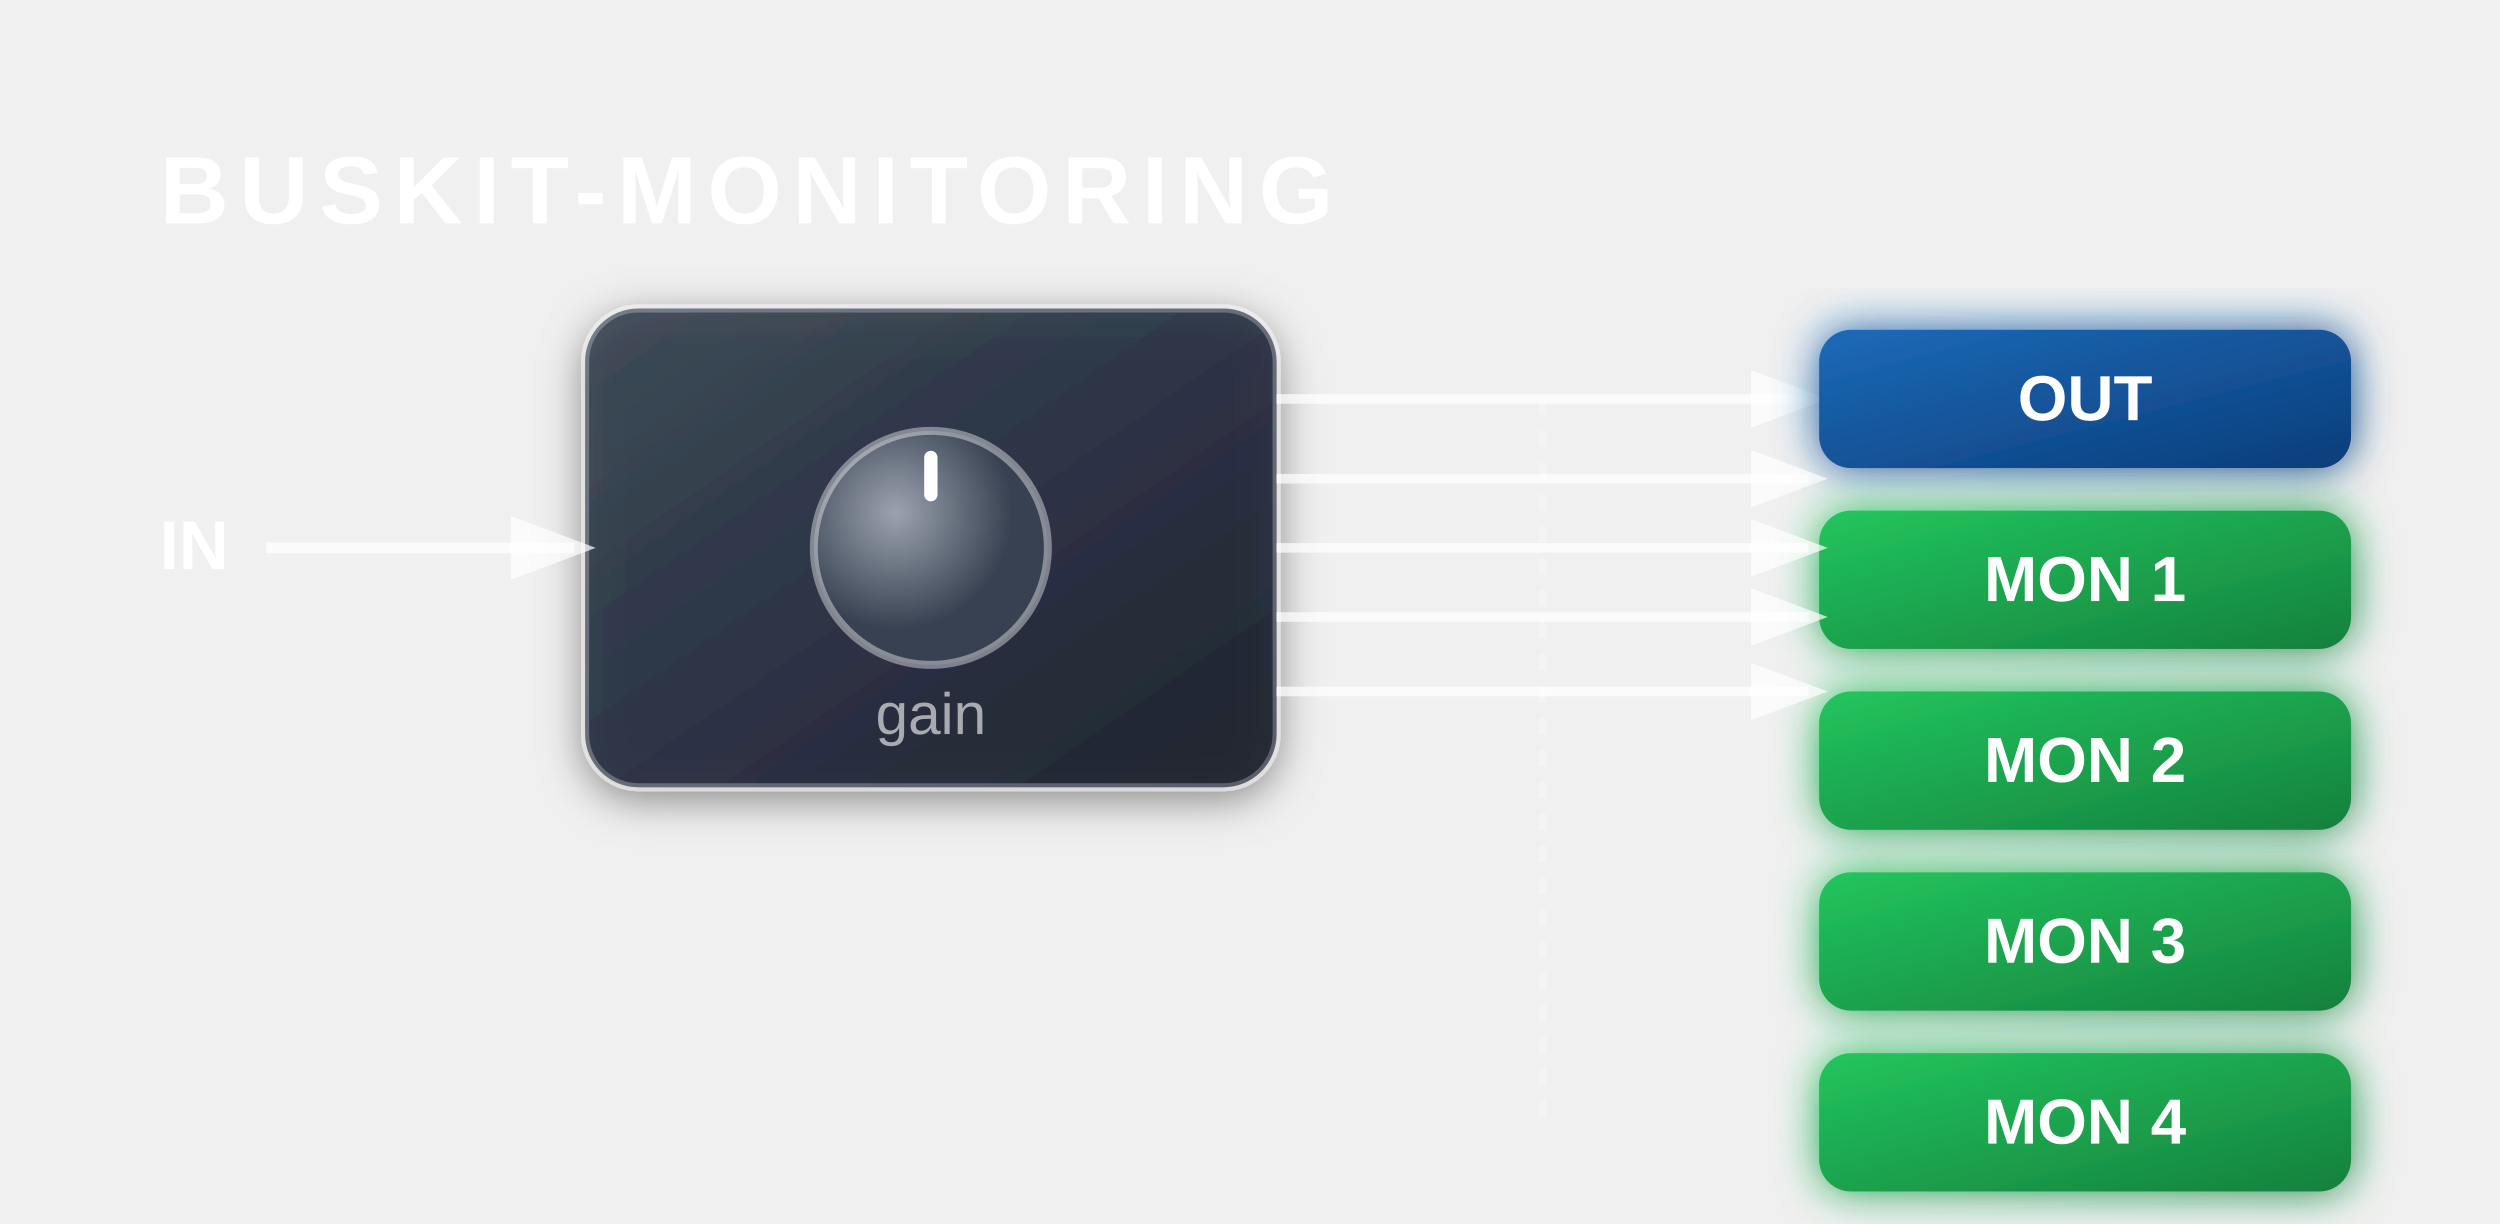
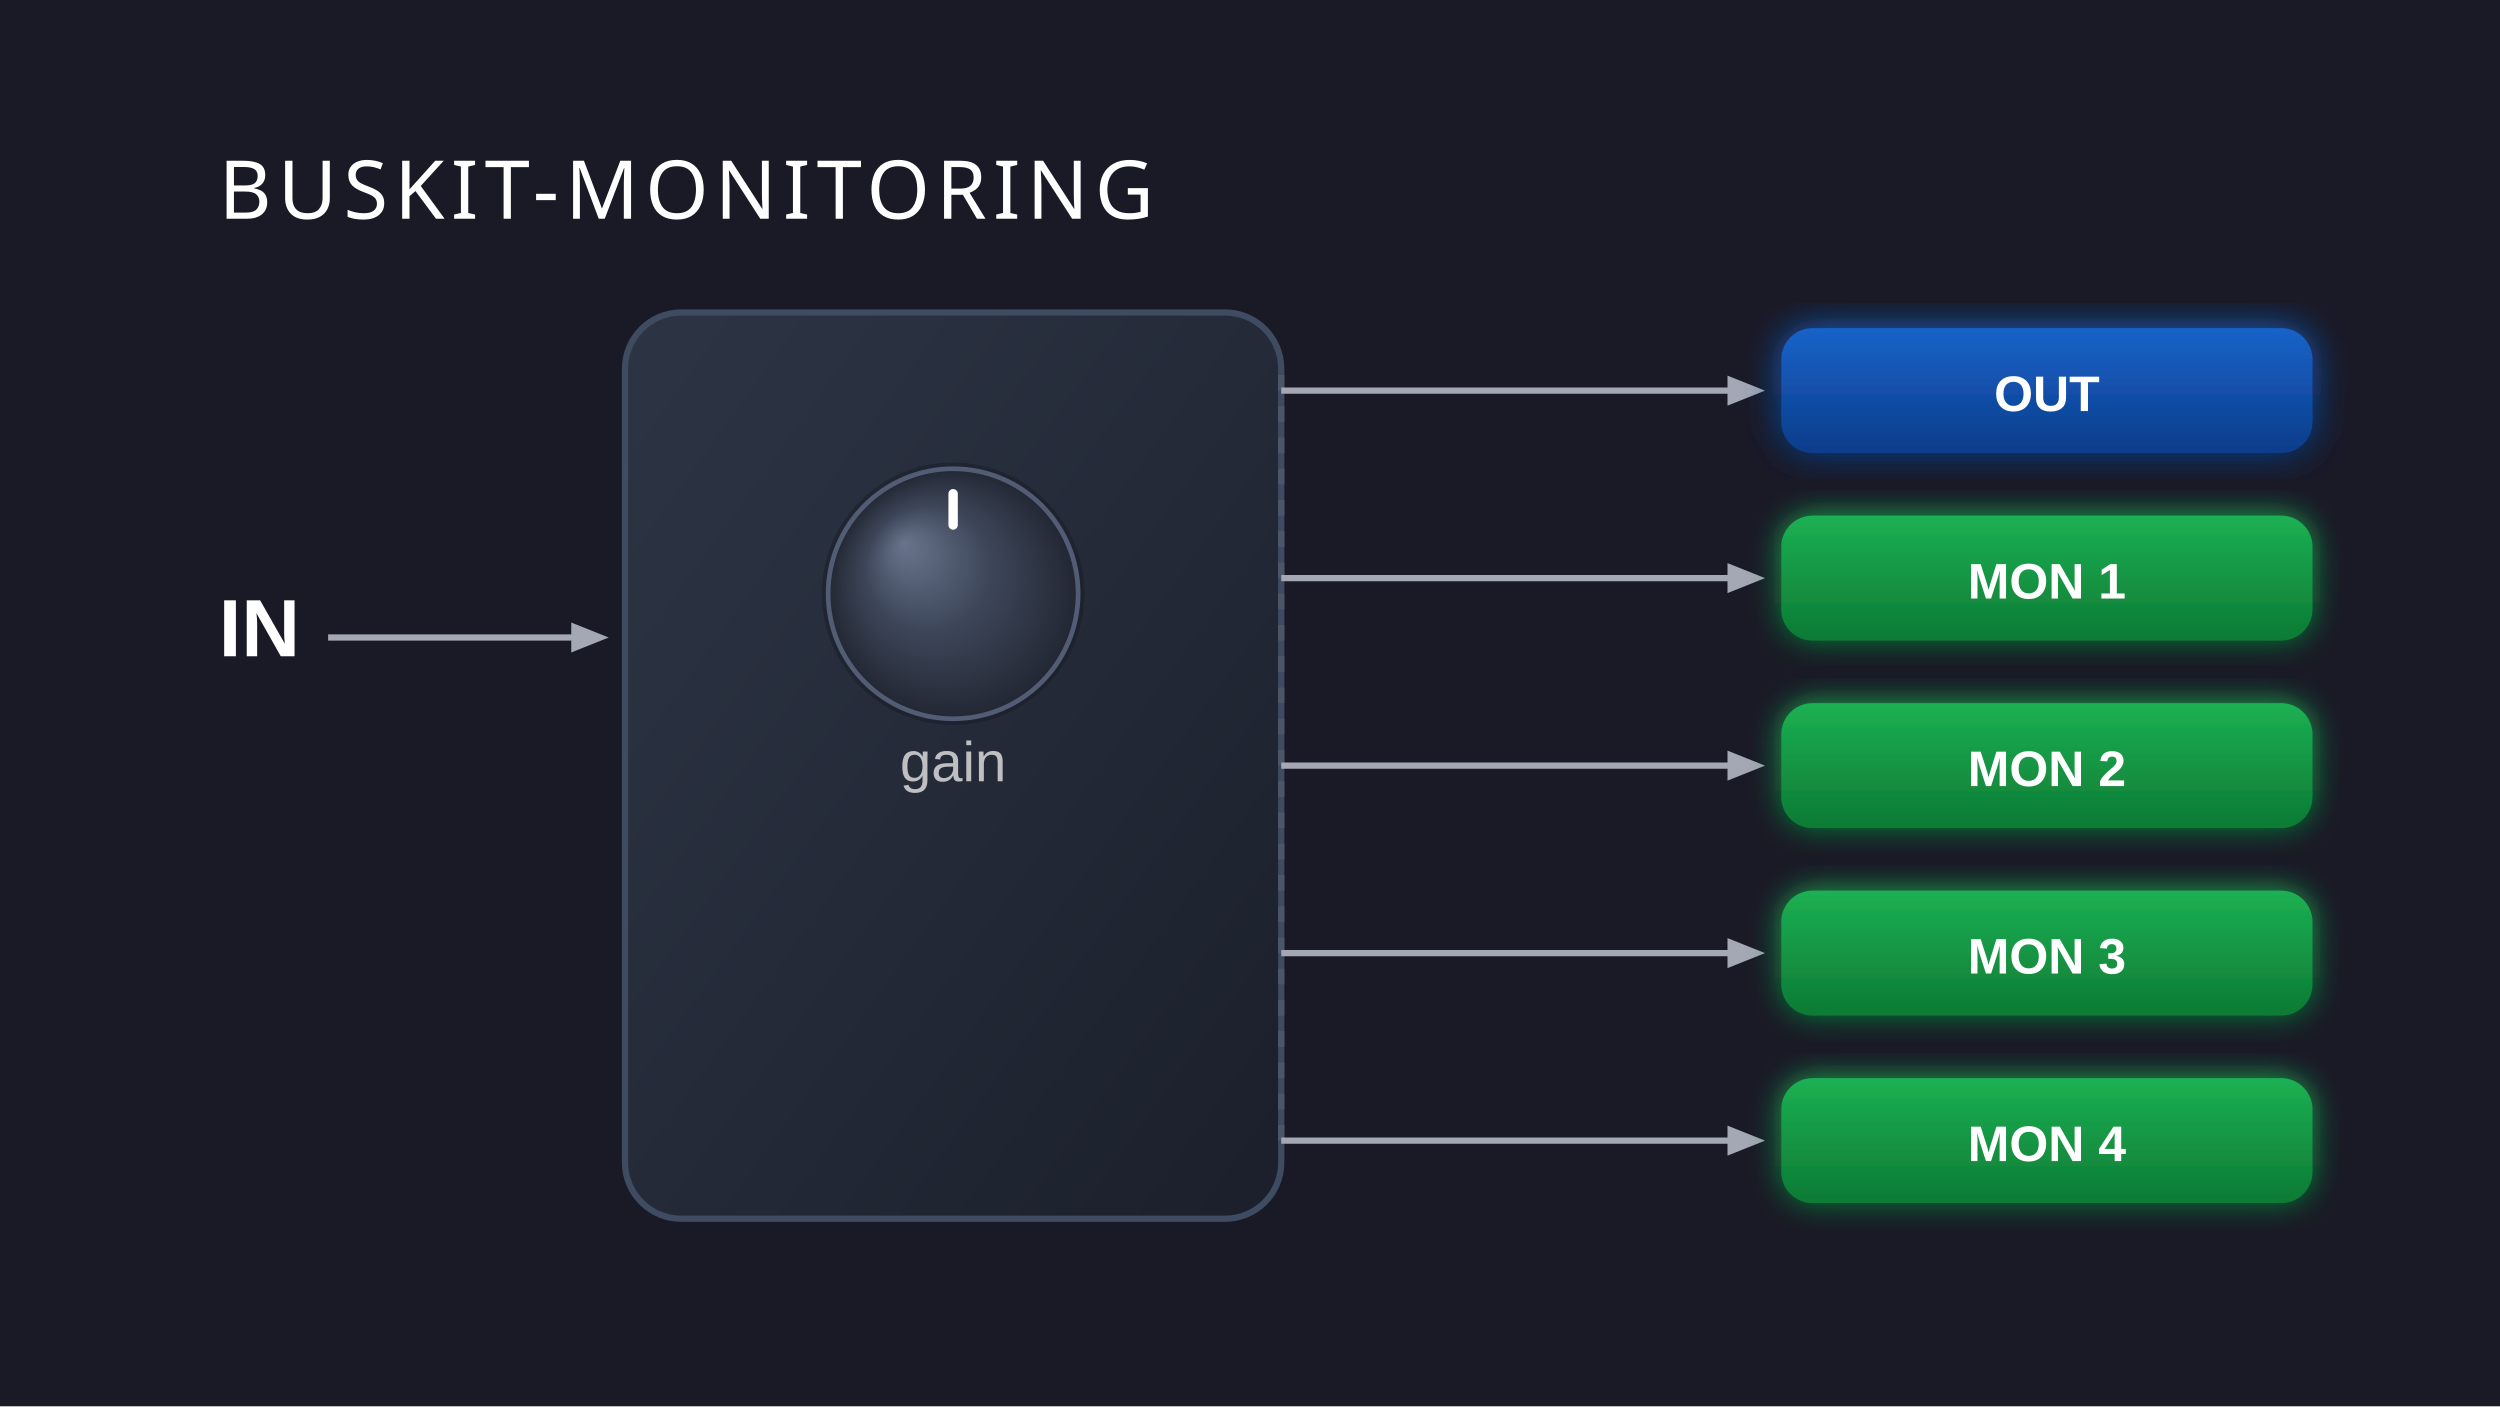
- <svg xmlns="http://www.w3.org/2000/svg" viewBox="0 0 470 230" width="470" height="230" style="background:#1a1a2e">
+ <svg xmlns="http://www.w3.org/2000/svg" viewBox="0 0 800 450" width="100%" height="100%">
  <defs>
-     <filter id="glow-blue" x="-30%" y="-30%" width="160%" height="160%">
-       <feGaussianBlur stdDeviation="4" result="blur" />
-       <feMerge>
-         <feMergeNode in="blur" />
-         <feMergeNode in="SourceGraphic" />
-       </feMerge>
+     <style>
+       .bg { fill: #1a1926; }
+       .title { font-family: 'Arial Black', 'Impact', sans-serif; font-size: 26px; fill: #ffffff; letter-spacing: 2px; }
+       .label-text { font-family: 'Arial', sans-serif; font-weight: bold; font-size: 16px; fill: #ffffff; text-anchor: middle; dominant-baseline: middle; }
+       .in-text { font-family: 'Arial', sans-serif; font-weight: bold; font-size: 26px; fill: #ffffff; }
+       .gain-text { font-family: 'Arial', sans-serif; font-size: 18px; fill: #bfbfc2; text-anchor: middle; }
+       .line-arrow { stroke: #a3a8b4; stroke-width: 2; fill: none; }
+       .arrow-head { fill: #a3a8b4; }
+     </style>
+     <filter id="glow-blue" x="-20%" y="-20%" width="140%" height="140%">
+       <feGaussianBlur stdDeviation="6" result="blur" />
+       <feComposite in="SourceGraphic" in2="blur" operator="over" />
    </filter>
-     <filter id="glow-green" x="-30%" y="-30%" width="160%" height="160%">
-       <feGaussianBlur stdDeviation="4" result="blur" />
-       <feMerge>
-         <feMergeNode in="blur" />
-         <feMergeNode in="SourceGraphic" />
-       </feMerge>
+     <filter id="glow-green" x="-20%" y="-20%" width="140%" height="140%">
+       <feGaussianBlur stdDeviation="5" result="blur" />
+       <feComposite in="SourceGraphic" in2="blur" operator="over" />
    </filter>
-     <filter id="shadow" x="-20%" y="-20%" width="140%" height="140%">
-       <feDropShadow dx="0" dy="2" stdDeviation="4" flood-color="#000" flood-opacity="0.5" />
-     </filter>
-     <marker id="arrow" markerWidth="8" markerHeight="8" refX="6" refY="3" orient="auto">
-       <path d="M0,0 L0,6 L8,3 z" fill="rgba(255,255,255,0.7)" />
+     <linearGradient id="body-grad" x1="0%" y1="0%" x2="100%" y2="100%">
+       <stop offset="0%" stop-color="#2d3545" />
+       <stop offset="100%" stop-color="#1b1f2b" />
+     </linearGradient>
+     <radialGradient id="knob-grad" cx="50%" cy="50%" r="50%" fx="30%" fy="30%">
+       <stop offset="0%" stop-color="#69748c" />
+       <stop offset="50%" stop-color="#3d4659" />
+       <stop offset="100%" stop-color="#222733" />
+     </radialGradient>
+     <linearGradient id="blue-btn" x1="0%" y1="0%" x2="0%" y2="100%">
+       <stop offset="0%" stop-color="#1963c9" />
+       <stop offset="100%" stop-color="#0b3c8a" />
+     </linearGradient>
+     <linearGradient id="green-btn" x1="0%" y1="0%" x2="0%" y2="100%">
+       <stop offset="0%" stop-color="#1cb053" />
+       <stop offset="100%" stop-color="#0d7a34" />
+     </linearGradient>
+     <marker id="arrow" viewBox="0 0 10 10" refX="6" refY="5" markerWidth="6" markerHeight="6" orient="auto-start-reverse">
+       <path d="M 0 1 L 10 5 L 0 9 z" class="arrow-head" />
    </marker>
-     <linearGradient id="grad-blue" x1="0%" y1="0%" x2="100%" y2="100%">
-       <stop offset="0%" style="stop-color:#1d6ab8" />
-       <stop offset="100%" style="stop-color:#0a3d7a" />
-     </linearGradient>
-     <linearGradient id="grad-green" x1="0%" y1="0%" x2="100%" y2="100%">
-       <stop offset="0%" style="stop-color:#22c55e" />
-       <stop offset="100%" style="stop-color:#15803d" />
-     </linearGradient>
-     <linearGradient id="grad-dark" x1="0%" y1="0%" x2="100%" y2="100%">
-       <stop offset="0%" style="stop-color:#374151;stop-opacity:0.9" />
-       <stop offset="100%" style="stop-color:#111827;stop-opacity:0.9" />
-     </linearGradient>
-     <radialGradient id="knob-grad" cx="35%" cy="35%">
-       <stop offset="0%" style="stop-color:#9ca3af" />
-       <stop offset="100%" style="stop-color:#374151" />
-     </radialGradient>
  </defs>
-   <g transform="translate(30,20)">
-     <text x="0" y="22" font-family="Arial,sans-serif" font-size="18" font-weight="bold" fill="white" letter-spacing="2">BUSKIT-MONITORING</text>
-     <rect x="80" y="38" width="130" height="90" rx="10" fill="url(#grad-dark)" stroke="rgba(255,255,255,0.25)" stroke-width="1.5" filter="url(#shadow)" />
-     <circle cx="145" cy="83" r="22" fill="url(#knob-grad)" stroke="rgba(255,255,255,0.4)" stroke-width="1.5" />
-     <line x1="145" y1="66" x2="145" y2="73" stroke="white" stroke-width="2.5" stroke-linecap="round" />
-     <text x="145" y="118" text-anchor="middle" font-family="Arial" font-size="11" fill="rgba(255,255,255,0.6)">gain</text>
-     <line x1="20" y1="83" x2="78" y2="83" stroke="rgba(255,255,255,0.7)" stroke-width="2" marker-end="url(#arrow)" />
-     <text x="0" y="87" font-family="Arial" font-size="13" font-weight="bold" fill="white">IN</text>
-     <line x1="210" y1="55" x2="310" y2="55" stroke="rgba(255,255,255,0.7)" stroke-width="1.8" marker-end="url(#arrow)" />
-     <rect x="312" y="42" width="100" height="26" rx="6" fill="url(#grad-blue)" filter="url(#glow-blue)" />
-     <text x="362" y="59" text-anchor="middle" font-family="Arial" font-size="12" font-weight="bold" fill="white">OUT</text>
-     <line x1="210" y1="70" x2="310" y2="70" stroke="rgba(255,255,255,0.7)" stroke-width="1.8" marker-end="url(#arrow)" />
-     <rect x="312" y="76" width="100" height="26" rx="6" fill="url(#grad-green)" filter="url(#glow-green)" />
-     <text x="362" y="93" text-anchor="middle" font-family="Arial" font-size="12" font-weight="bold" fill="white">MON 1</text>
-     <line x1="210" y1="83" x2="310" y2="83" stroke="rgba(255,255,255,0.7)" stroke-width="1.8" marker-end="url(#arrow)" />
-     <rect x="312" y="110" width="100" height="26" rx="6" fill="url(#grad-green)" filter="url(#glow-green)" />
-     <text x="362" y="127" text-anchor="middle" font-family="Arial" font-size="12" font-weight="bold" fill="white">MON 2</text>
-     <line x1="210" y1="96" x2="310" y2="96" stroke="rgba(255,255,255,0.7)" stroke-width="1.8" marker-end="url(#arrow)" />
-     <rect x="312" y="144" width="100" height="26" rx="6" fill="url(#grad-green)" filter="url(#glow-green)" />
-     <text x="362" y="161" text-anchor="middle" font-family="Arial" font-size="12" font-weight="bold" fill="white">MON 3</text>
-     <line x1="210" y1="110" x2="310" y2="110" stroke="rgba(255,255,255,0.7)" stroke-width="1.8" marker-end="url(#arrow)" />
-     <rect x="312" y="178" width="100" height="26" rx="6" fill="url(#grad-green)" filter="url(#glow-green)" />
-     <text x="362" y="195" text-anchor="middle" font-family="Arial" font-size="12" font-weight="bold" fill="white">MON 4</text>
-     <line x1="260" y1="55" x2="260" y2="191" stroke="rgba(255,255,255,0.3)" stroke-width="1.2" stroke-dasharray="3,3" />
+   <rect width="800" height="450" class="bg" />
+   <text x="70" y="70" class="title">BUSKIT-MONITORING</text>
+   <text x="70" y="210" class="in-text">IN</text>
+   <line x1="105" y1="204" x2="190" y2="204" class="line-arrow" marker-end="url(#arrow)" />
+   <rect x="200" y="100" width="210" height="290" rx="18" fill="url(#body-grad)" stroke="#3f4b61" stroke-width="2" />
+   <g transform="translate(305, 190)">
+     <circle r="42" fill="#141720" opacity="0.4" />
+     <circle r="40" fill="url(#knob-grad)" stroke="#525d75" stroke-width="1.5" />
+     <line x1="0" y1="-22" x2="0" y2="-32" stroke="#ffffff" stroke-width="3" stroke-linecap="round" />
+     <text x="0" y="60" class="gain-text">gain</text>
+   </g>
+   <line x1="410" y1="120" x2="410" y2="370" stroke="#4d5666" stroke-width="2" stroke-dasharray="5,5" />
+   <g transform="translate(570, 0)">
+     <line x1="-160" y1="125" x2="-10" y2="125" class="line-arrow" marker-end="url(#arrow)" />
+     <rect x="0" y="105" width="170" height="40" rx="10" fill="url(#blue-btn)" filter="url(#glow-blue)" />
+     <text x="85" y="127" class="label-text">OUT</text>
+     <line x1="-160" y1="185" x2="-10" y2="185" class="line-arrow" marker-end="url(#arrow)" />
+     <rect x="0" y="165" width="170" height="40" rx="10" fill="url(#green-btn)" filter="url(#glow-green)" />
+     <text x="85" y="187" class="label-text">MON 1</text>
+     <line x1="-160" y1="245" x2="-10" y2="245" class="line-arrow" marker-end="url(#arrow)" />
+     <rect x="0" y="225" width="170" height="40" rx="10" fill="url(#green-btn)" filter="url(#glow-green)" />
+     <text x="85" y="247" class="label-text">MON 2</text>
+     <line x1="-160" y1="305" x2="-10" y2="305" class="line-arrow" marker-end="url(#arrow)" />
+     <rect x="0" y="285" width="170" height="40" rx="10" fill="url(#green-btn)" filter="url(#glow-green)" />
+     <text x="85" y="307" class="label-text">MON 3</text>
+     <line x1="-160" y1="365" x2="-10" y2="365" class="line-arrow" marker-end="url(#arrow)" />
+     <rect x="0" y="345" width="170" height="40" rx="10" fill="url(#green-btn)" filter="url(#glow-green)" />
+     <text x="85" y="367" class="label-text">MON 4</text>
  </g>
</svg>
